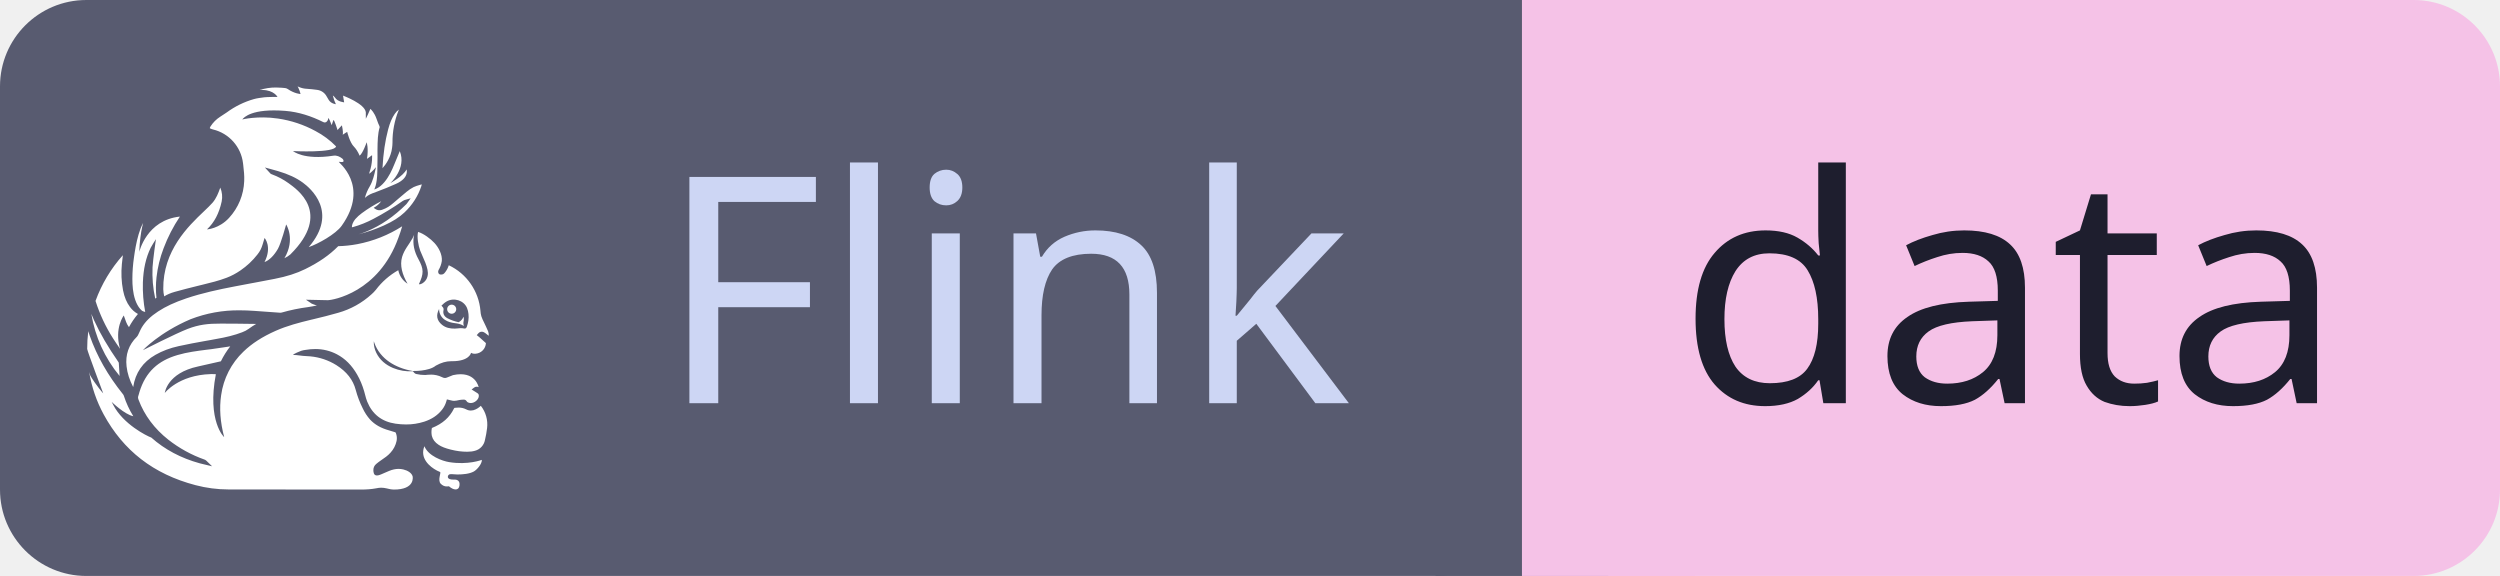
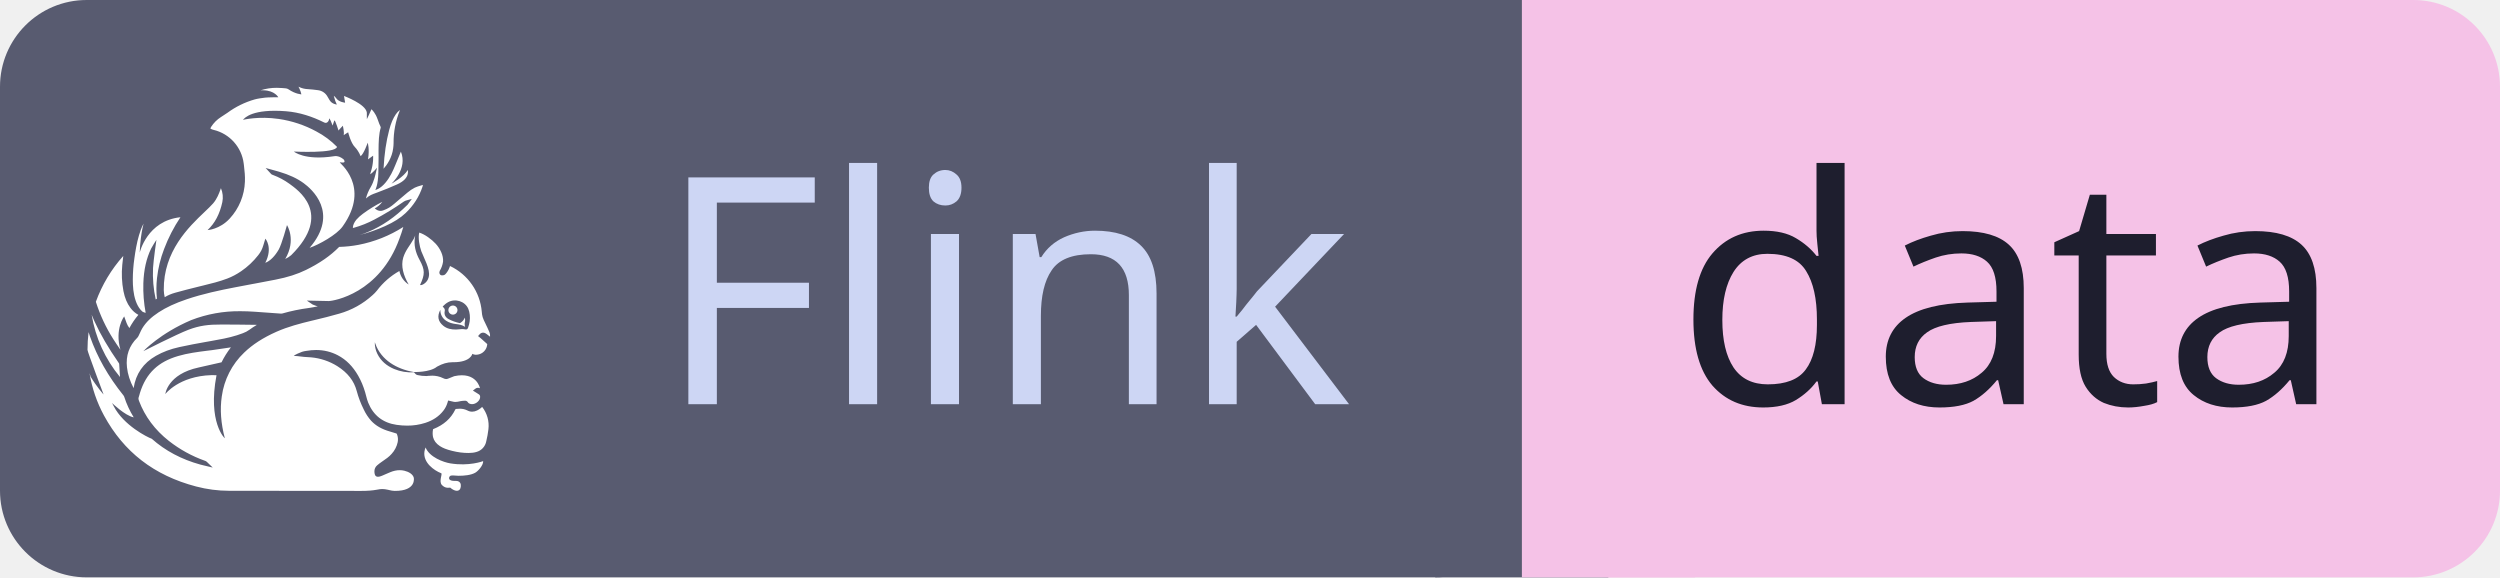
- <svg xmlns="http://www.w3.org/2000/svg" id="apacheflink" width="92.02" height="21.2" viewBox="0 0 92.02 21.2">
+ <svg xmlns="http://www.w3.org/2000/svg" id="apacheflink" width="94.57" height="21.84" viewBox="0 0 94.57 21.84">
  <g shape-rendering="geometricPrecision">
-     <rect x="0" width="56.02" height="21.2" fill="#585b70" rx="3.18" ry="3.18" />
-     <rect x="56.02" width="36" height="21.2" fill="#f5c2e7" rx="3.18" ry="3.18" />
-     <rect x="52.84" width="6.36" height="21.2" fill="#585b70" rx="0" ry="0" />
-     <rect x="56.02" width="6.36" height="21.2" fill="#f5c2e7" rx="0" ry="0" />
+     <rect x="0" width="57.57" height="21.84" fill="#585b70" rx="3.28" ry="3.28" />
+     <rect x="57.57" width="37" height="21.84" fill="#f5c2e7" rx="3.28" ry="3.28" />
+     <rect x="54.29" width="6.55" height="21.84" fill="#585b70" rx="0" ry="0" />
+     <rect x="57.57" width="6.55" height="21.84" fill="#f5c2e7" rx="0" ry="0" />
  </g>
  <g text-anchor="middle" shape-rendering="geometricPrecision">
-     <text fill="#cdd6f4" font-size="11.66" font-family="sans-serif" style="font-weight: 500" x="37.0" y="14.84">Flink</text>
-     <text fill="#1e1e2e" font-size="11.66" font-family="sans-serif" style="font-weight: 500" x="74.0" y="14.84">data</text>
+     <text fill="#cdd6f4" font-size="12.01" font-family="sans-serif" style="font-weight: 500" x="38.0" y="15.29">Flink</text>
+     <text fill="#1e1e2e" font-size="12.01" font-family="sans-serif" style="font-weight: 500" x="76.0" y="15.29">data</text>
  </g>
  <g shape-rendering="geometricPrecision">
-     <svg width="14.84" height="14.84" viewBox="0 0 24 24" x="3.18" y="3.18" fill="none">
+     <svg width="15.29" height="15.29" viewBox="0 0 24 24" x="3.28" y="3.28" fill="none">
      <path fill="#ffffff" d="M3.192 13.236c.028.035.064.069.098.101l.024.022.008.004a.736.736 0 0 0 .179.065 8.117 8.117 0 0 1-.138-1.758c.027-.797.178-1.47.462-2.059a8.02 8.02 0 0 1 .315-.519s-.176 1.202-.202 1.673a7.104 7.104 0 0 0 .16 1.868l.072-.05c-.043-.389-.042-.8.004-1.22a6.987 6.987 0 0 1 .419-1.721 9.266 9.266 0 0 1 .973-1.892c-1.985.209-2.418 2.1-2.418 2.1s.017-.347.024-.434c.057-.649.123-.961.205-1.287-.13.238-.212.488-.271.688-.139.47-.216.949-.273 1.356a9.022 9.022 0 0 0-.096 1.289c.002.38.024.828.176 1.263.073.205.164.373.279.511zm1.44-.737c.179-.113.385-.2.626-.268.425-.119.889-.239 1.461-.379l.19-.046c.478-.116.974-.237 1.439-.415.283-.108.552-.25.824-.436.38-.26.721-.579 1.012-.951.154-.196.232-.349.309-.605l.114-.378s.464.519-.004 1.436c.297-.107.582-.413.798-.788.181-.315.491-1.451.491-1.451s.569.875-.105 2.011a1.59 1.59 0 0 0 .356-.227c2.507-2.49.349-3.899-.103-4.236a4.141 4.141 0 0 0-.982-.525L11 5.218c-.03-.013-.047-.033-.055-.042l-.321-.35.563.155c.079.021.154.042.228.064.614.182 1.082.4 1.472.686.445.325 2.142 1.751.348 3.837.556-.191 1.606-.772 1.962-1.272 1.713-2.405-.254-3.808-.17-3.808.019 0 .044.002.099.01a.44.44 0 0 0 .069.006c.036 0 .097-.006.109-.041.015-.042-.014-.122-.073-.168-.154-.117-.321-.202-.533-.169C12.926 4.4 12.3 3.85 12.3 3.85s2.482.129 2.562-.28a4.92 4.92 0 0 0-1.225-.912 6.697 6.697 0 0 0-2.228-.743c-1.207-.179-2.13.053-2.13.053.096-.121.574-.667 2.556-.511.802.063 1.564.316 2.27.669.182.091.29-.125.293-.223.004-.114.201.379.203.405.019-.049.096-.308.112-.308.047 0 .24.603.24.603.002-.024.257-.286.257-.286.076.343.066.514.047.562.002-.009.267-.172.267-.172s.152.638.412.891c.084.082.238.296.328.527.19-.133.421-.799.421-.799s.119.353.019.988c.007-.008.301-.219.301-.219s.042.449-.15 1.008a.572.572 0 0 0-.022.095c.162-.091.404-.388.404-.388l-.042.188c-.048.214-.137.629-.327.953a2.549 2.549 0 0 0-.29.686c.049-.045.099-.085.152-.12.1-.065.199-.117.293-.151l.232-.085c.392-.142.788-.309 1.173-.479.812-.359.631-.86.631-.86-.209.408-.966.816-.966.816s.98-.878.562-1.905c-.115.27-.224.538-.327.792-.144.353-.314.726-.59 1.055-.141.168-.286.29-.446.373a.686.686 0 0 1-.115.048l-.043.016s.172-.283.184-1.063c.004-.282.012-.571.012-.826v-.054c0-.132-.003-.263-.002-.395.005-.558.015-.982.132-1.373-.012-.022-.005-.045-.018-.068-.027-.046-.047-.099-.071-.157-.036-.089-.066-.178-.101-.275-.127-.36-.308-.538-.365-.588-.038.115-.271.591-.271.591s.001-.365-.001-.393c-.067-.511-1.33-.972-1.356-.988l.067.401s-.382-.028-.545-.284c-.034-.052-.084-.09-.13-.125l.09.306.093.214s-.296-.024-.435-.269c-.033-.057-.075-.121-.112-.189a.746.746 0 0 0-.574-.396 8.393 8.393 0 0 0-.601-.062 1.301 1.301 0 0 1-.479-.11L12.573 0l.046.087c.015.029.025.058.04.095l.008.022.032.078.048.172s-.353-.014-.765-.299c-.089-.062-.201-.062-.325-.072L11.622.08a4.192 4.192 0 0 0-.332-.014 3.097 3.097 0 0 0-.974.149c.035-.002.071-.003.106-.003l.067.001c.677.012.887.413.887.413s-.606 0-.785.023c-.209.027-.42.052-.616.106a5.102 5.102 0 0 0-1.622.796c-.124.088-.253.17-.389.256-.23.147-.424.341-.576.577a.357.357 0 0 0-.034.068c-.014.036-.008.039.015.051a.78.78 0 0 0 .168.061 2.353 2.353 0 0 1 1.786 2.005l.015.123c.035.307.072.623.056.944a3.413 3.413 0 0 1-.901 2.191c-.59.646-1.323.69-1.316.685.435-.406.722-.95.876-1.66a1.395 1.395 0 0 0-.084-.828.868.868 0 0 0-.016.047c-.097.276-.22.594-.447.857-.132.15-.312.322-.521.521-.911.867-2.435 2.317-2.409 4.623 0 .135.027.3.056.427zm13.967-5.836c-.113.098-.226.196-.341.292-.205.171-.351.28-.666.394-.276.099-.488-.124-.488-.124a1.3 1.3 0 0 0 .447-.389 7.968 7.968 0 0 0-1.154.71 2.41 2.41 0 0 0-.389.353c-.124.156-.205.318-.205.484v.002c0-.003.044-.005.053-.007a6.122 6.122 0 0 0 1.226-.49 16.006 16.006 0 0 0 1.757-1.074.334.334 0 0 1 .095-.048l.371-.106-.228.314a.288.288 0 0 1-.027.034c-.745.741-1.517 1.272-2.36 1.622a4.734 4.734 0 0 1-.492.174 9.201 9.201 0 0 0 1.513-.525c.537-.244.913-.483 1.22-.772.475-.45.814-.981 1.009-1.576a.732.732 0 0 0 .024-.1l-.111.033c-.127.037-.258.074-.373.13a2.367 2.367 0 0 0-.427.286c-.158.127-.321.269-.454.383zM1.578 14.987c.128.205.268.407.403.602l.021.031c-.351-1.236.223-1.982.223-1.982l.142.391c.036.101.091.199.167.302.147-.275.326-.538.534-.784a1.438 1.438 0 0 1-.472-.415c-.2-.264-.332-.581-.415-.996a5.507 5.507 0 0 1-.069-1.562c.015-.174.036-.348.059-.525a8.377 8.377 0 0 0-1.626 2.716.046.046 0 0 0 .003.021 9.438 9.438 0 0 0 1.03 2.201zM18.221 3.353a5.045 5.045 0 0 1 .366-1.933l.018-.041a.94.94 0 0 0-.246.252c-.168.242-.291.53-.397.932-.182.687-.29 1.427-.337 2.308.192-.205.507-.657.572-1.215.011-.094.024-.199.024-.303zm3.368 19.012c-.396-.065-1.234-.36-1.468-.945-.288.707.306 1.221.75 1.451.077.04.1.05.181.082.084.037-.165.494.045.704.21.21.409.148.487.148 0 0 .361.335.567.111.053-.058.098-.262.029-.385-.086-.152-.295-.124-.315-.124-.41.005-.373-.188-.311-.27.045-.059.132-.055.205-.055.017 0 .034.001.053.004.094.011.184.016.268.016.335 0 .726-.035.985-.179.186-.104.491-.456.475-.692-.017.006-.825.319-1.951.134zm2.324-7.785c-.038-.097-.085-.196-.126-.283l-.06-.126c-.021-.047-.044-.093-.066-.139-.055-.111-.112-.226-.151-.35-.034-.106-.043-.216-.052-.32a3.312 3.312 0 0 0-1.886-2.716 1.25 1.25 0 0 1-.215.417c-.09.12-.144.138-.262.138-.157 0-.18-.18-.133-.265a1.45 1.45 0 0 0 .196-.543c.033-.377-.177-.786-.435-1.068-.239-.261-.649-.564-.979-.663-.079.307.017.812.124 1.109.132.36.544 1.069.445 1.499 0 0-.029.275-.304.448-.153.096-.215.053-.215.053.294-.627.297-.891-.028-1.485-.245-.447-.358-.899-.27-1.398.003-.02.01-.04.014-.06a2.222 2.222 0 0 1-.088.199c-.25.439-.486.667-.628 1.121-.149.508.01 1.059.325 1.598a1.237 1.237 0 0 1-.553-.804 4.323 4.323 0 0 0-1.334 1.166c-.08.104-.175.191-.259.268a4.92 4.92 0 0 1-1.978 1.099c-.493.145-1.001.267-1.502.388l-.131.031c-.683.165-1.409.351-2.097.657-.792.352-1.42.757-1.918 1.239a4.412 4.412 0 0 0-1.326 2.593c-.114.781-.055 1.595.18 2.49.008.032-1.03-.941-.494-3.741a6.322 6.322 0 0 0-.236-.007l-.067.001c-1.933.058-2.737 1.123-2.737 1.123s.126-1.182 1.987-1.579c.14-.03 1.312-.293 1.352-.306.154-.314.341-.612.557-.889l-.166.026c-.319.05-.648.1-.975.143l-.252.03c-.577.074-1.174.149-1.74.316-.594.174-1.059.426-1.422.768-.389.366-.668.839-.852 1.442l-.023.086c-.013.05-.026.101-.045.151-.02.052-.024.11.018.22.348.923.945 1.723 1.774 2.376a7.587 7.587 0 0 0 2.146 1.18c.026.009.07.024.109.064l.348.337-.544-.13c-.064-.015-.127-.029-.191-.047-1.114-.306-2.085-.821-2.885-1.532-.273-.099-1.668-.794-2.26-1.936l-.099-.19s.757.746 1.288.855a5.59 5.59 0 0 1-.564-1.22.283.283 0 0 0-.049-.087C1.273 17.196.624 16.054.196 14.834a4.708 4.708 0 0 1-.085-.262c-.043.355-.064.71-.064 1.057 0 .11.955 2.647.955 2.647s-.42-.467-.768-1.059c0 0-.061-.199-.069-.212.149.897.439 1.74.863 2.521 1.167 2.147 2.956 3.554 5.47 4.212a7.73 7.73 0 0 0 1.955.255l7.855.007c.369 0 .652-.022.915-.07l.041-.007a1.47 1.47 0 0 1 .281-.034c.106.001.219.014.345.044l.062.015c.116.026.224.052.331.052 1.32.01 1.137-.785 1.137-.785-.055-.207-.295-.351-.557-.413a1.204 1.204 0 0 0-.28-.033c-.179 0-.367.041-.559.12l-.288.123-.172.075a1.317 1.317 0 0 1-.098.038.54.54 0 0 1-.17.036c-.199 0-.208-.195-.213-.312a.46.46 0 0 1 .169-.373c.093-.079.194-.156.302-.228.195-.132.396-.268.551-.446a1.49 1.49 0 0 0 .361-.699.825.825 0 0 0-.044-.469c-.014-.035-.027-.042-.04-.046a9.037 9.037 0 0 0-.368-.112c-.488-.137-.847-.342-1.127-.643a2.803 2.803 0 0 1-.439-.671 5.783 5.783 0 0 1-.416-1.096c-.159-.601-.536-1.083-1.15-1.472a3.536 3.536 0 0 0-1.557-.524c-.137-.015-.276-.021-.423-.028-.037-.002-.122-.013-.208-.024-.077-.01-.153-.021-.188-.022l-.21-.013s.054-.076.489-.242c.082-.031.167-.039.25-.054.201-.035.4-.053.59-.053.458 0 .891.106 1.288.314.494.26.888.656 1.206 1.211.173.302.309.626.416.992.021.07.038.14.058.216.035.134.071.271.122.396.307.756.876 1.198 1.69 1.315.216.031.426.046.626.046a3.48 3.48 0 0 0 1.077-.165c.455-.149.803-.382 1.062-.712a1.42 1.42 0 0 0 .255-.494l.035-.121.203.048c.043.011.086.021.13.03a.483.483 0 0 0 .094.009c.092 0 .186-.022.288-.044l.017-.004c.076-.017.15-.02.222-.023l.061-.003c.072 0 .132.048.159.093.031.053.081.083.175.104a.367.367 0 0 0 .075.007c.229 0 .47-.21.476-.416.003-.079-.018-.127-.07-.163-.041-.028-.083-.054-.131-.084l-.228-.143.152-.116a.245.245 0 0 1 .147-.051c.045 0 .085.013.12.028 0 0-.191-1.01-1.527-.716 0 0-.217.089-.328.131l-.052.02a.27.27 0 0 1-.101.019.358.358 0 0 1-.166-.047c-.468-.235-.926-.131-1.002-.131a2.28 2.28 0 0 1-.538-.059.222.222 0 0 1-.116-.067l-.086-.097a2.634 2.634 0 0 1-1.183-.197c-.436-.186-.784-.47-.995-.903a1.487 1.487 0 0 1-.15-.685l.026.067c.084.248.208.474.374.678.306.379.701.634 1.15.813.243.097.495.165.764.21 0 0 .955.036 1.38-.317.323-.18.614-.264.917-.264h.063c1.027-.001 1.118-.498 1.118-.498s.117.076.281.051a.666.666 0 0 0 .604-.63l-.34-.306-.072-.063-.134-.106.092-.105a.274.274 0 0 1 .207-.099c.046 0 .091.012.134.035.061.034.115.077.164.117l.051.04.064.05a.559.559 0 0 0-.036-.265zm-1.267-.273c-.038.106-.088.123-.199.099a.688.688 0 0 0-.181-.014c-.111.005-.221.024-.332.026-.277.005-.543-.045-.763-.225-.312-.256-.372-.559-.177-.943l.004.037a.745.745 0 0 0 .345.611c.18.121.385.17.595.196.17.021.338.05.487.142l.041.021a.043.043 0 0 1 .006-.007c-.029-.041-.039-.183-.024-.242a.565.565 0 0 0 .002-.297.622.622 0 0 1-.25.304.076.076 0 0 1-.053.02 2.53 2.53 0 0 1-.654-.233c-.186-.102-.283-.261-.234-.484a.198.198 0 0 0-.056-.189c-.023-.023-.043-.05-.067-.078.055-.051.102-.1.155-.143.05-.04.102-.078.158-.109.432-.245 1.016-.061 1.208.389.049.114.075.24.089.363.028.259-.013.511-.1.756zm-20.67 2.926c-.02-.237-.033-.474-.046-.756a.102.102 0 0 0-.021-.064c-.63-.909-1.089-1.696-1.446-2.476a7.292 7.292 0 0 1-.169-.394 7.748 7.748 0 0 0 1.682 3.694v-.004zm18.991 4.103c.176.117.395.203.732.287.34.085.653.125.966.125.185 0 .334-.019.47-.059a.81.81 0 0 0 .59-.639 6.03 6.03 0 0 0 .128-.713 1.798 1.798 0 0 0-.372-1.323c-.035.031-.07.061-.106.089a1.104 1.104 0 0 1-.198.121.658.658 0 0 1-.291.072.593.593 0 0 1-.281-.072.96.96 0 0 0-.461-.104c-.063 0-.131.005-.208.013-.027.003-.039.009-.054.04-.258.531-.683.908-1.298 1.154l-.017.007-.003.013a1.15 1.15 0 0 0-.001.454c.054.216.185.391.404.535zM14.99 9.512c-.516.525-1.141.958-1.964 1.364-.52.256-1.1.441-1.826.582-.415.081-.829.159-1.243.237l-.086.015-1.056.2c-.929.178-1.92.389-2.872.71-.691.234-1.224.481-1.677.779-.444.291-.75.591-.965.943a2.637 2.637 0 0 0-.146.291 5.696 5.696 0 0 1-.075.159.42.42 0 0 1-.076.114c-.484.473-.69 1.064-.613 1.756.046.416.176.821.395 1.236.127-.846.574-1.492 1.328-1.92.41-.233.863-.403 1.383-.517.526-.117 1.06-.214 1.561-.304l.307-.054c.516-.091 1.051-.184 1.558-.345.12-.038.238-.08.348-.121.147-.055.275-.12.391-.206.141-.105.289-.2.444-.291-.653-.015-1.76-.017-2.104-.019-.77-.004-1.3.06-1.964.312-.694.264-2.676 1.271-2.676 1.271s.985-1.054 2.837-1.844a7.858 7.858 0 0 1 2.928-.53c.275 0 .561.011.872.033.512.038 1.024.075 1.535.11l.014.001c.024 0 .05-.004.075-.011a10.63 10.63 0 0 1 1.572-.325c.175-.025.353-.061.528-.097-.034-.011-.069-.02-.103-.03a1.13 1.13 0 0 1-.118-.044l-.088-.035-.345-.233 1.296.028c.279 0 3.032-.443 4.21-3.723.078-.219.16-.437.223-.676a7.611 7.611 0 0 1-2.669 1.063 7.155 7.155 0 0 1-1.139.121zm4.784-1.871zm1.701 5.622a.27.27 0 1 0 .54 0 .27.27 0 0 0-.54 0z" />
    </svg>
  </g>
</svg>
